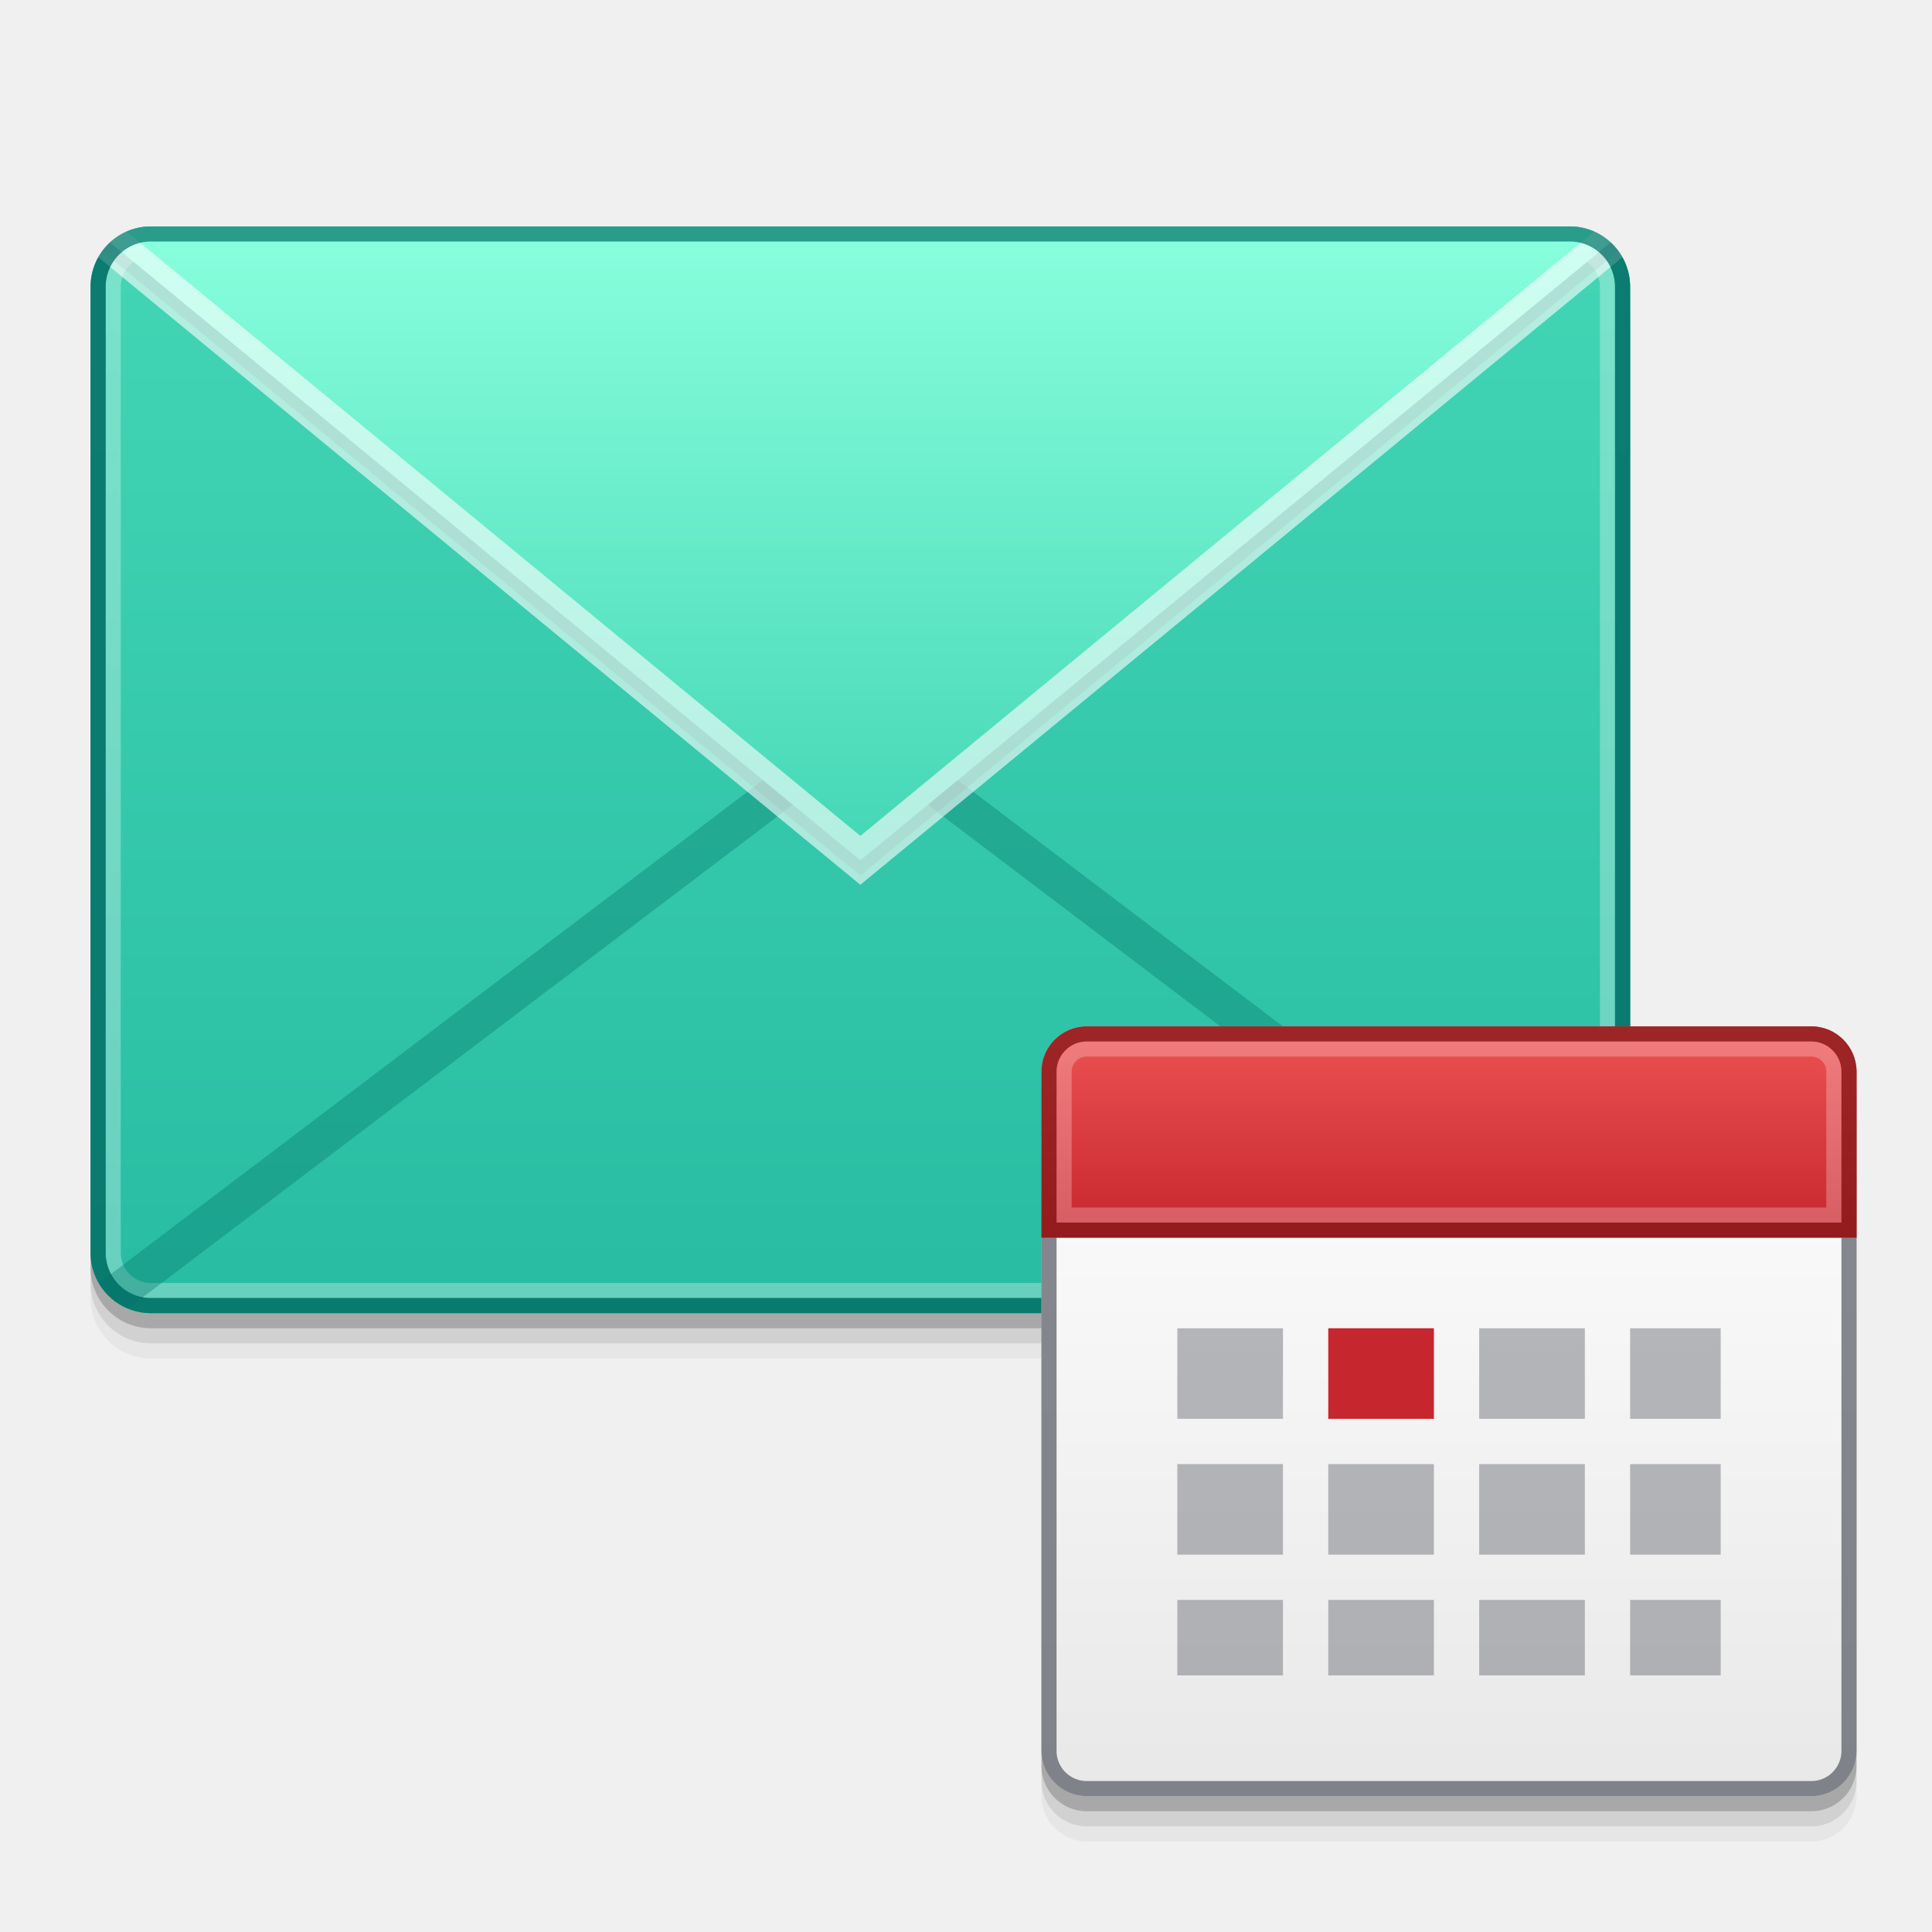
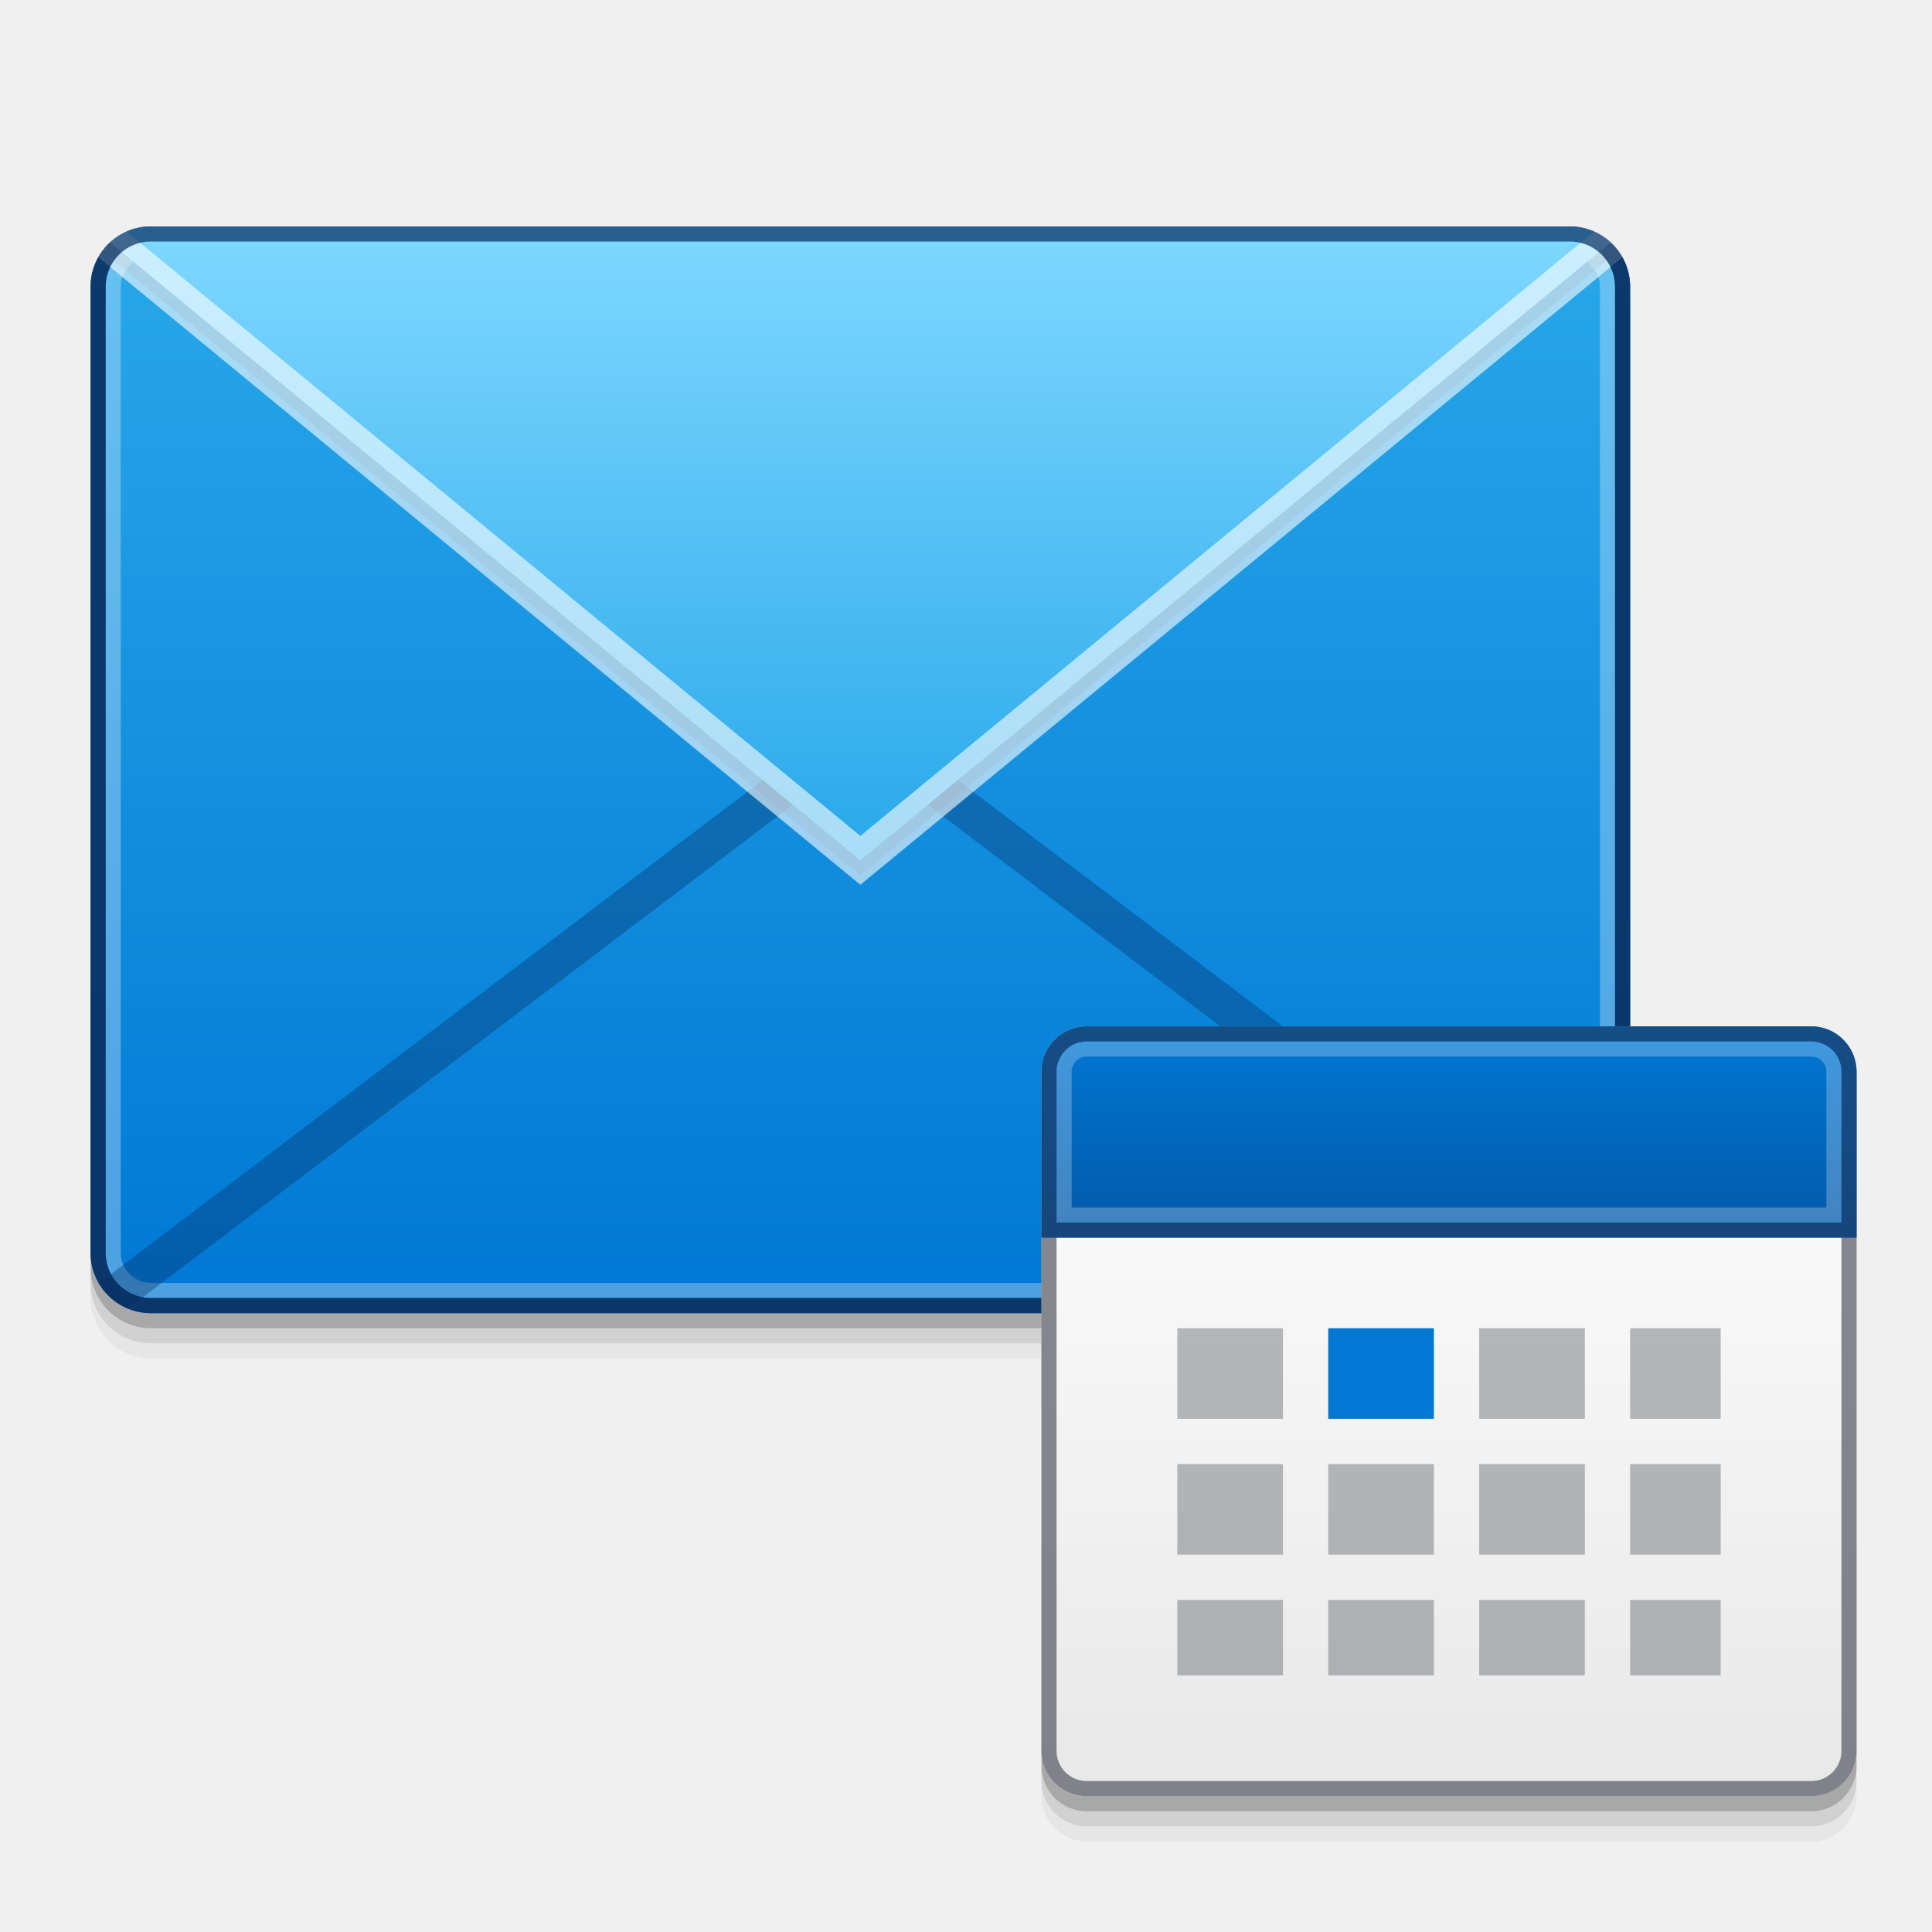
<svg xmlns="http://www.w3.org/2000/svg" width="128" height="128" viewBox="0 0 128 128">
  <defs>
    <linearGradient id="g1" x1="0" y1="0" x2="0" y2="1">
-       <stop offset="0" stop-color="#43d6b5" />
-       <stop offset="1" stop-color="#28bca3" />
+       <stop offset="0" stop-color="#28a8ea" />
+       <stop offset="1" stop-color="#0078d4" />
    </linearGradient>
    <clipPath id="c2">
      <path d="M10 15H104A4 4 0 0 1 108 19V83A4 4 0 0 1 104 87H10A4 4 0 0 1 6 83V19A4 4 0 0 1 10 15Z" />
    </clipPath>
  </defs>
  <path d="M10 15H104A4 4 0 0 1 108 19V83A4 4 0 0 1 104 87H10A4 4 0 0 1 6 83V19A4 4 0 0 1 10 15Z" fill="#181818" opacity="0.22" transform="translate(0 1)" />
  <path d="M10 15H104A4 4 0 0 1 108 19V83A4 4 0 0 1 104 87H10A4 4 0 0 1 6 83V19A4 4 0 0 1 10 15Z" fill="#181818" opacity="0.1" transform="translate(0 2)" />
  <path d="M10 15H104A4 4 0 0 1 108 19V83A4 4 0 0 1 104 87H10A4 4 0 0 1 6 83V19A4 4 0 0 1 10 15Z" fill="#181818" opacity="0.05" transform="translate(0 3)" />
  <path d="M10 15H104A4 4 0 0 1 108 19V83A4 4 0 0 1 104 87H10A4 4 0 0 1 6 83V19A4 4 0 0 1 10 15Z" fill="url(#g1)" />
  <g clip-path="url(#c2)" fill="none">
    <path d="M10 15H104A4 4 0 0 1 108 19V83A4 4 0 0 1 104 87H10A4 4 0 0 1 6 83V19A4 4 0 0 1 10 15Z" stroke="#fff" stroke-opacity="0.3" stroke-width="4" />
-     <path d="M10 15H104A4 4 0 0 1 108 19V83A4 4 0 0 1 104 87H10A4 4 0 0 1 6 83V19A4 4 0 0 1 10 15Z" stroke="#007367" stroke-opacity="0.7" stroke-width="2" />
+     <path d="M10 15H104A4 4 0 0 1 108 19V83A4 4 0 0 1 104 87H10A4 4 0 0 1 6 83V19A4 4 0 0 1 10 15Z" stroke="#032d60" stroke-opacity="0.7" stroke-width="2" />
  </g>
  <defs>
    <clipPath id="c3">
      <path d="M10 15H104A4 4 0 0 1 108 19V83A4 4 0 0 1 104 87H10A4 4 0 0 1 6 83V19A4 4 0 0 1 10 15Z" />
    </clipPath>
    <linearGradient id="g4" x1="0" y1="0" x2="0" y2="1">
-       <stop offset="0" stop-color="#89ffdd" />
-       <stop offset="1" stop-color="#43d6b5" />
+       <stop offset="0" stop-color="#7fd8ff" />
+       <stop offset="1" stop-color="#28a8ea" />
    </linearGradient>
  </defs>
  <g clip-path="url(#c3)">
-     <path d="M6 87L57.0 48.36L108 87" fill="none" stroke="#007367" stroke-opacity=".35" stroke-width="2.5" />
+     <path d="M6 87L57.0 48.36L108 87" fill="none" stroke="#032d60" stroke-opacity=".35" stroke-width="2.5" />
    <path d="M6 15L57.0 57L108 15Z" fill="#000" opacity=".15" transform="translate(0 1)" />
    <path d="M6 15L57.0 57L108 15Z" fill="url(#g4)" />
    <path d="M6 15L57.0 57L108 15" fill="none" stroke="#fff" stroke-opacity="0.6" stroke-width="2.5" />
-     <path d="M10 15H104A4 4 0 0 1 108 19V83A4 4 0 0 1 104 87H10A4 4 0 0 1 6 83V19A4 4 0 0 1 10 15Z" fill="none" stroke="#007367" stroke-opacity=".7" stroke-width="2" />
+     <path d="M10 15H104A4 4 0 0 1 108 19V83A4 4 0 0 1 104 87H10A4 4 0 0 1 6 83V19A4 4 0 0 1 10 15Z" fill="none" stroke="#032d60" stroke-opacity=".7" stroke-width="2" />
  </g>
  <defs>
    <linearGradient id="g5" x1="0" y1="0" x2="0" y2="1">
      <stop offset="0" stop-color="#ffffff" />
      <stop offset="1" stop-color="#e8e8e8" />
    </linearGradient>
    <clipPath id="c6">
      <path d="M72 68H120A3 3 0 0 1 123 71V116A3 3 0 0 1 120 119H72A3 3 0 0 1 69 116V71A3 3 0 0 1 72 68Z" />
    </clipPath>
  </defs>
  <path d="M72 68H120A3 3 0 0 1 123 71V116A3 3 0 0 1 120 119H72A3 3 0 0 1 69 116V71A3 3 0 0 1 72 68Z" fill="#181818" opacity="0.22" transform="translate(0 1)" />
  <path d="M72 68H120A3 3 0 0 1 123 71V116A3 3 0 0 1 120 119H72A3 3 0 0 1 69 116V71A3 3 0 0 1 72 68Z" fill="#181818" opacity="0.1" transform="translate(0 2)" />
  <path d="M72 68H120A3 3 0 0 1 123 71V116A3 3 0 0 1 120 119H72A3 3 0 0 1 69 116V71A3 3 0 0 1 72 68Z" fill="#181818" opacity="0.05" transform="translate(0 3)" />
  <path d="M72 68H120A3 3 0 0 1 123 71V116A3 3 0 0 1 120 119H72A3 3 0 0 1 69 116V71A3 3 0 0 1 72 68Z" fill="url(#g5)" />
  <g clip-path="url(#c6)" fill="none">
    <path d="M72 68H120A3 3 0 0 1 123 71V116A3 3 0 0 1 120 119H72A3 3 0 0 1 69 116V71A3 3 0 0 1 72 68Z" stroke="#555761" stroke-opacity="0.7" stroke-width="2" />
  </g>
  <defs>
    <linearGradient id="g7" x1="0" y1="0" x2="0" y2="1">
-       <stop offset="0" stop-color="#ed5353" />
-       <stop offset="1" stop-color="#c6262e" />
+       <stop offset="0" stop-color="#0078d4" />
+       <stop offset="1" stop-color="#0358a7" />
    </linearGradient>
    <clipPath id="c8">
      <path d="M72 68H120A3 3 0 0 1 123 71V82H69V71A3 3 0 0 1 72 68Z" />
    </clipPath>
  </defs>
  <path d="M72 68H120A3 3 0 0 1 123 71V82H69V71A3 3 0 0 1 72 68Z" fill="url(#g7)" />
  <g clip-path="url(#c8)" fill="none">
    <path d="M72 68H120A3 3 0 0 1 123 71V82H69V71A3 3 0 0 1 72 68Z" stroke="#fff" stroke-opacity="0.25" stroke-width="4" />
-     <path d="M72 68H120A3 3 0 0 1 123 71V82H69V71A3 3 0 0 1 72 68Z" stroke="#7a0000" stroke-opacity="0.7" stroke-width="2" />
+     <path d="M72 68H120A3 3 0 0 1 123 71V82H69V71A3 3 0 0 1 72 68Z" stroke="#032d60" stroke-opacity="0.7" stroke-width="2" />
  </g>
  <rect x="78" y="88" width="7" height="6" fill="#7e8087" opacity="0.55" />
-   <rect x="88" y="88" width="7" height="6" fill="#c6262e" opacity="1" />
+   <rect x="88" y="88" width="7" height="6" fill="#0078d4" opacity="1" />
  <rect x="98" y="88" width="7" height="6" fill="#7e8087" opacity="0.55" />
  <rect x="108" y="88" width="6" height="6" fill="#7e8087" opacity="0.55" />
  <rect x="78" y="97" width="7" height="6" fill="#7e8087" opacity="0.55" />
  <rect x="88" y="97" width="7" height="6" fill="#7e8087" opacity="0.55" />
  <rect x="98" y="97" width="7" height="6" fill="#7e8087" opacity="0.55" />
  <rect x="108" y="97" width="6" height="6" fill="#7e8087" opacity="0.55" />
  <rect x="78" y="106" width="7" height="5" fill="#7e8087" opacity="0.55" />
  <rect x="88" y="106" width="7" height="5" fill="#7e8087" opacity="0.55" />
  <rect x="98" y="106" width="7" height="5" fill="#7e8087" opacity="0.55" />
  <rect x="108" y="106" width="6" height="5" fill="#7e8087" opacity="0.55" />
</svg>
